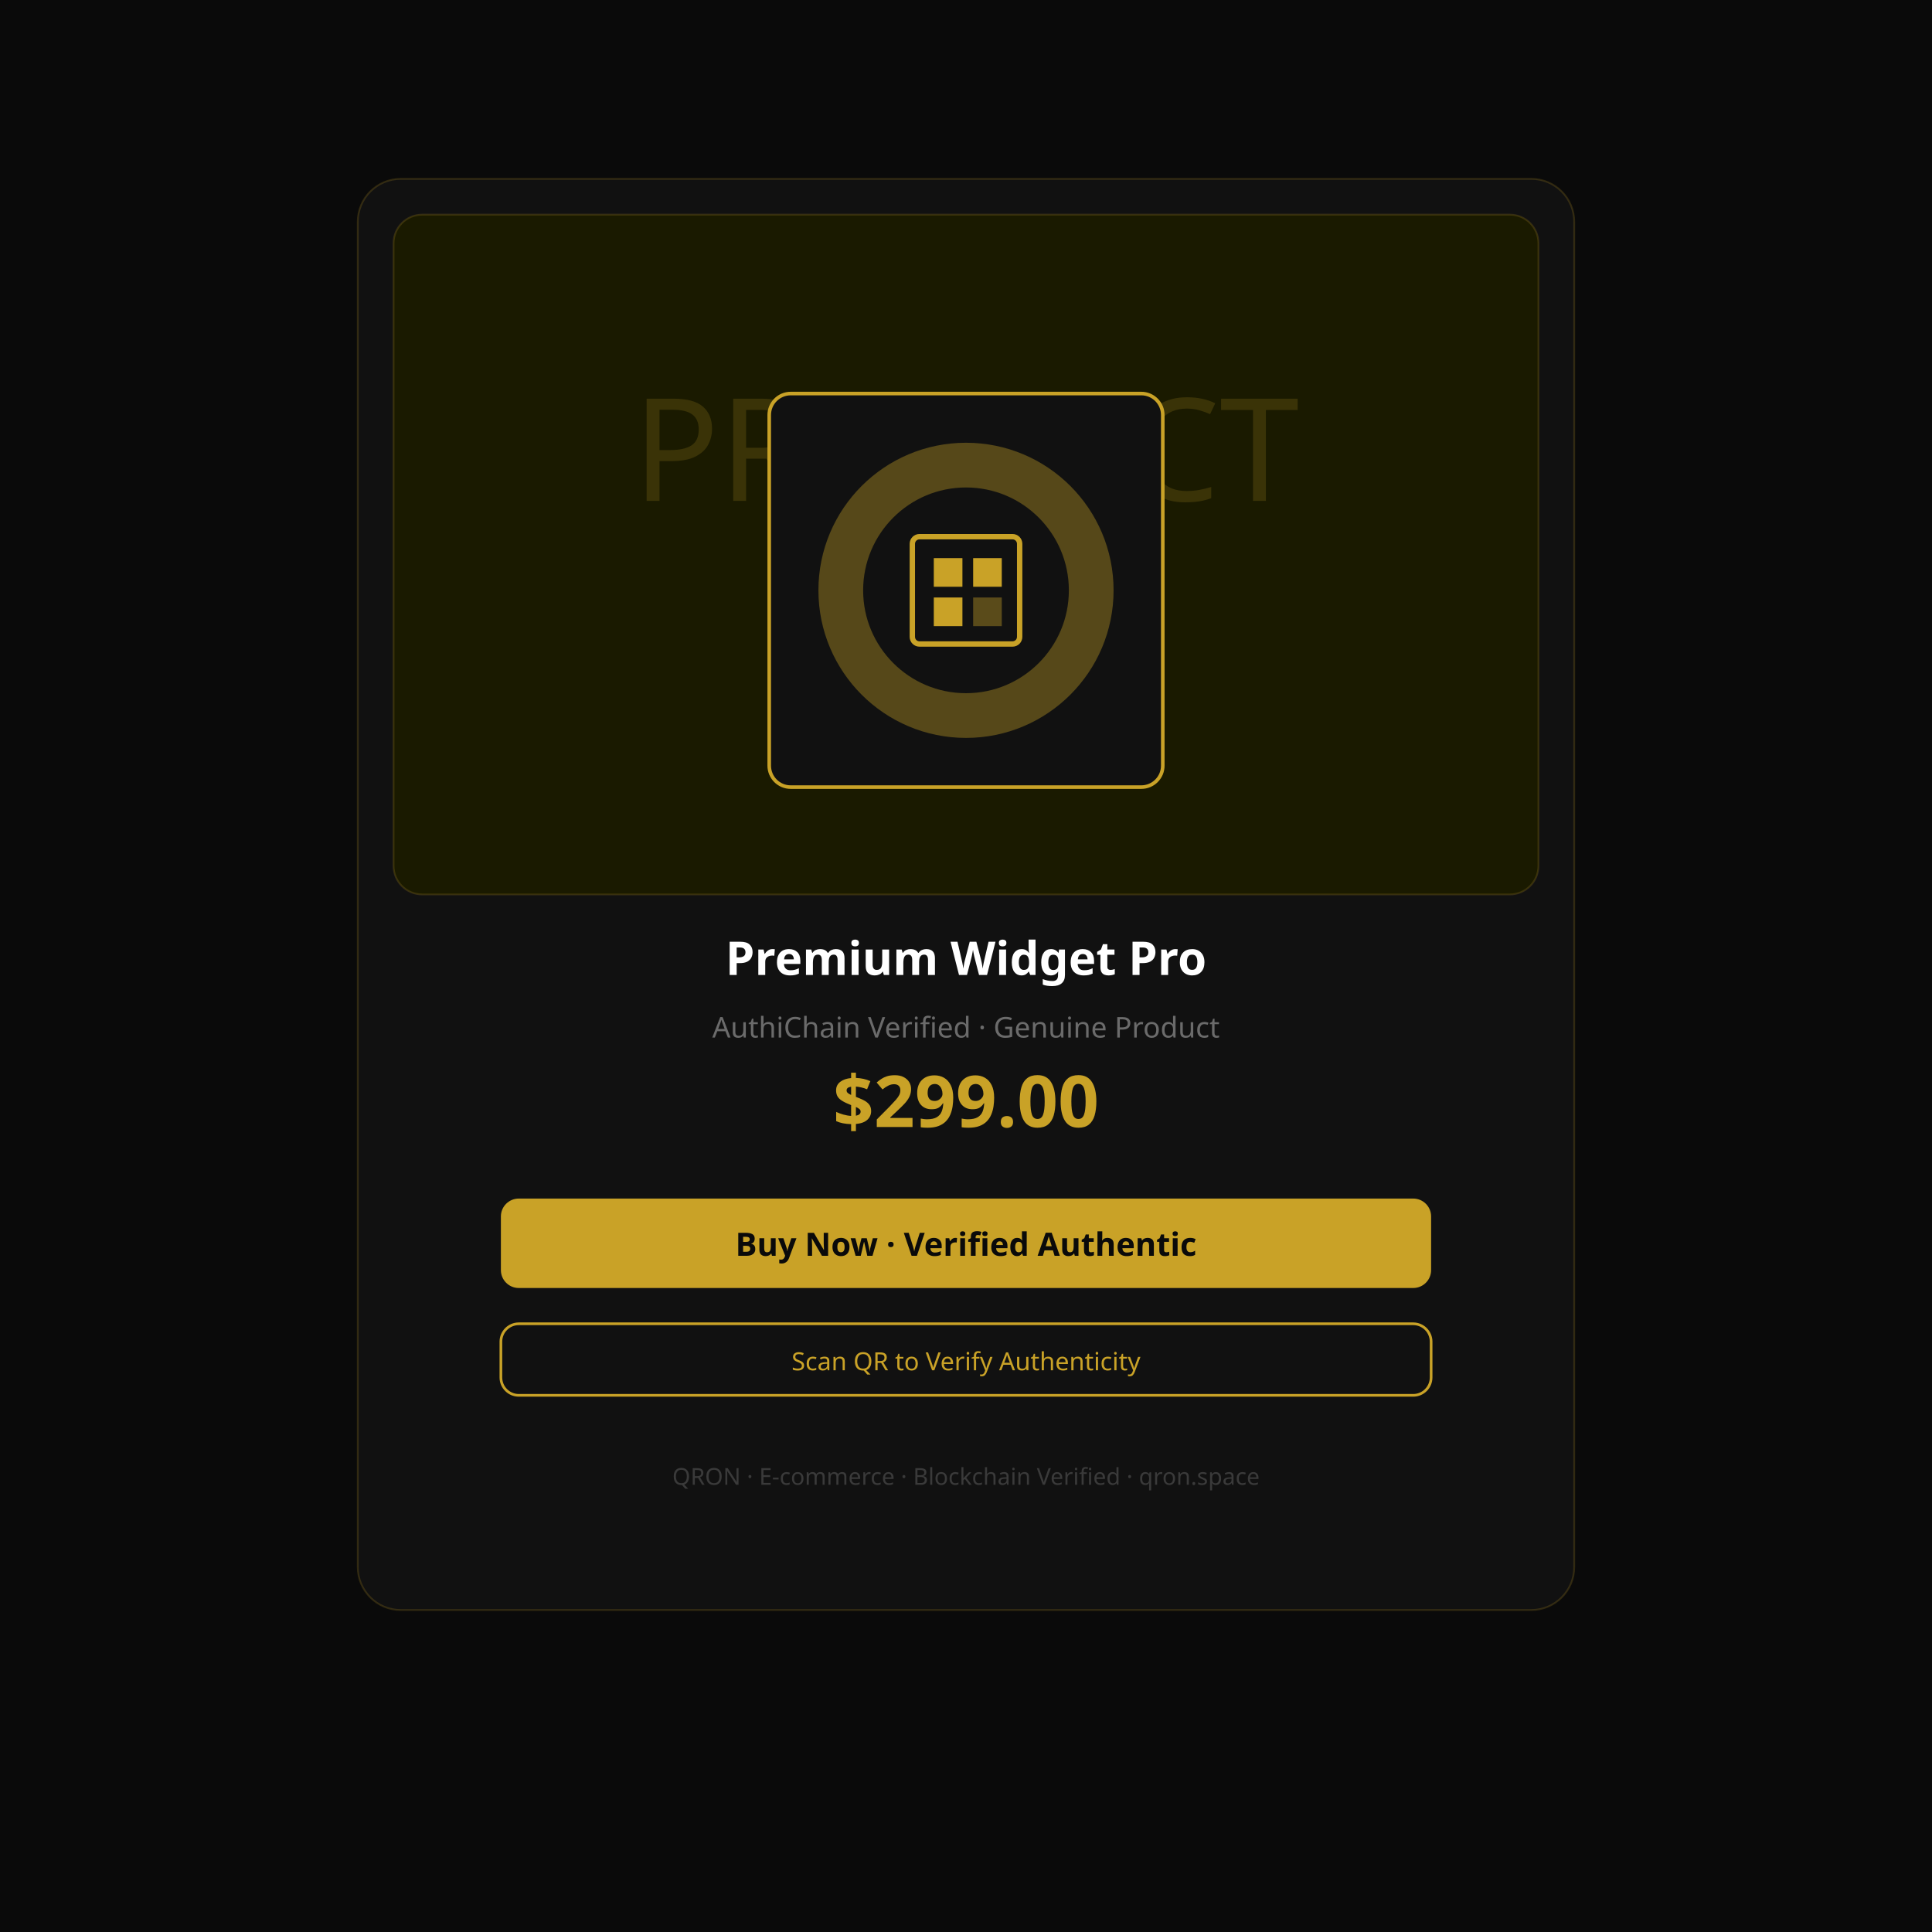
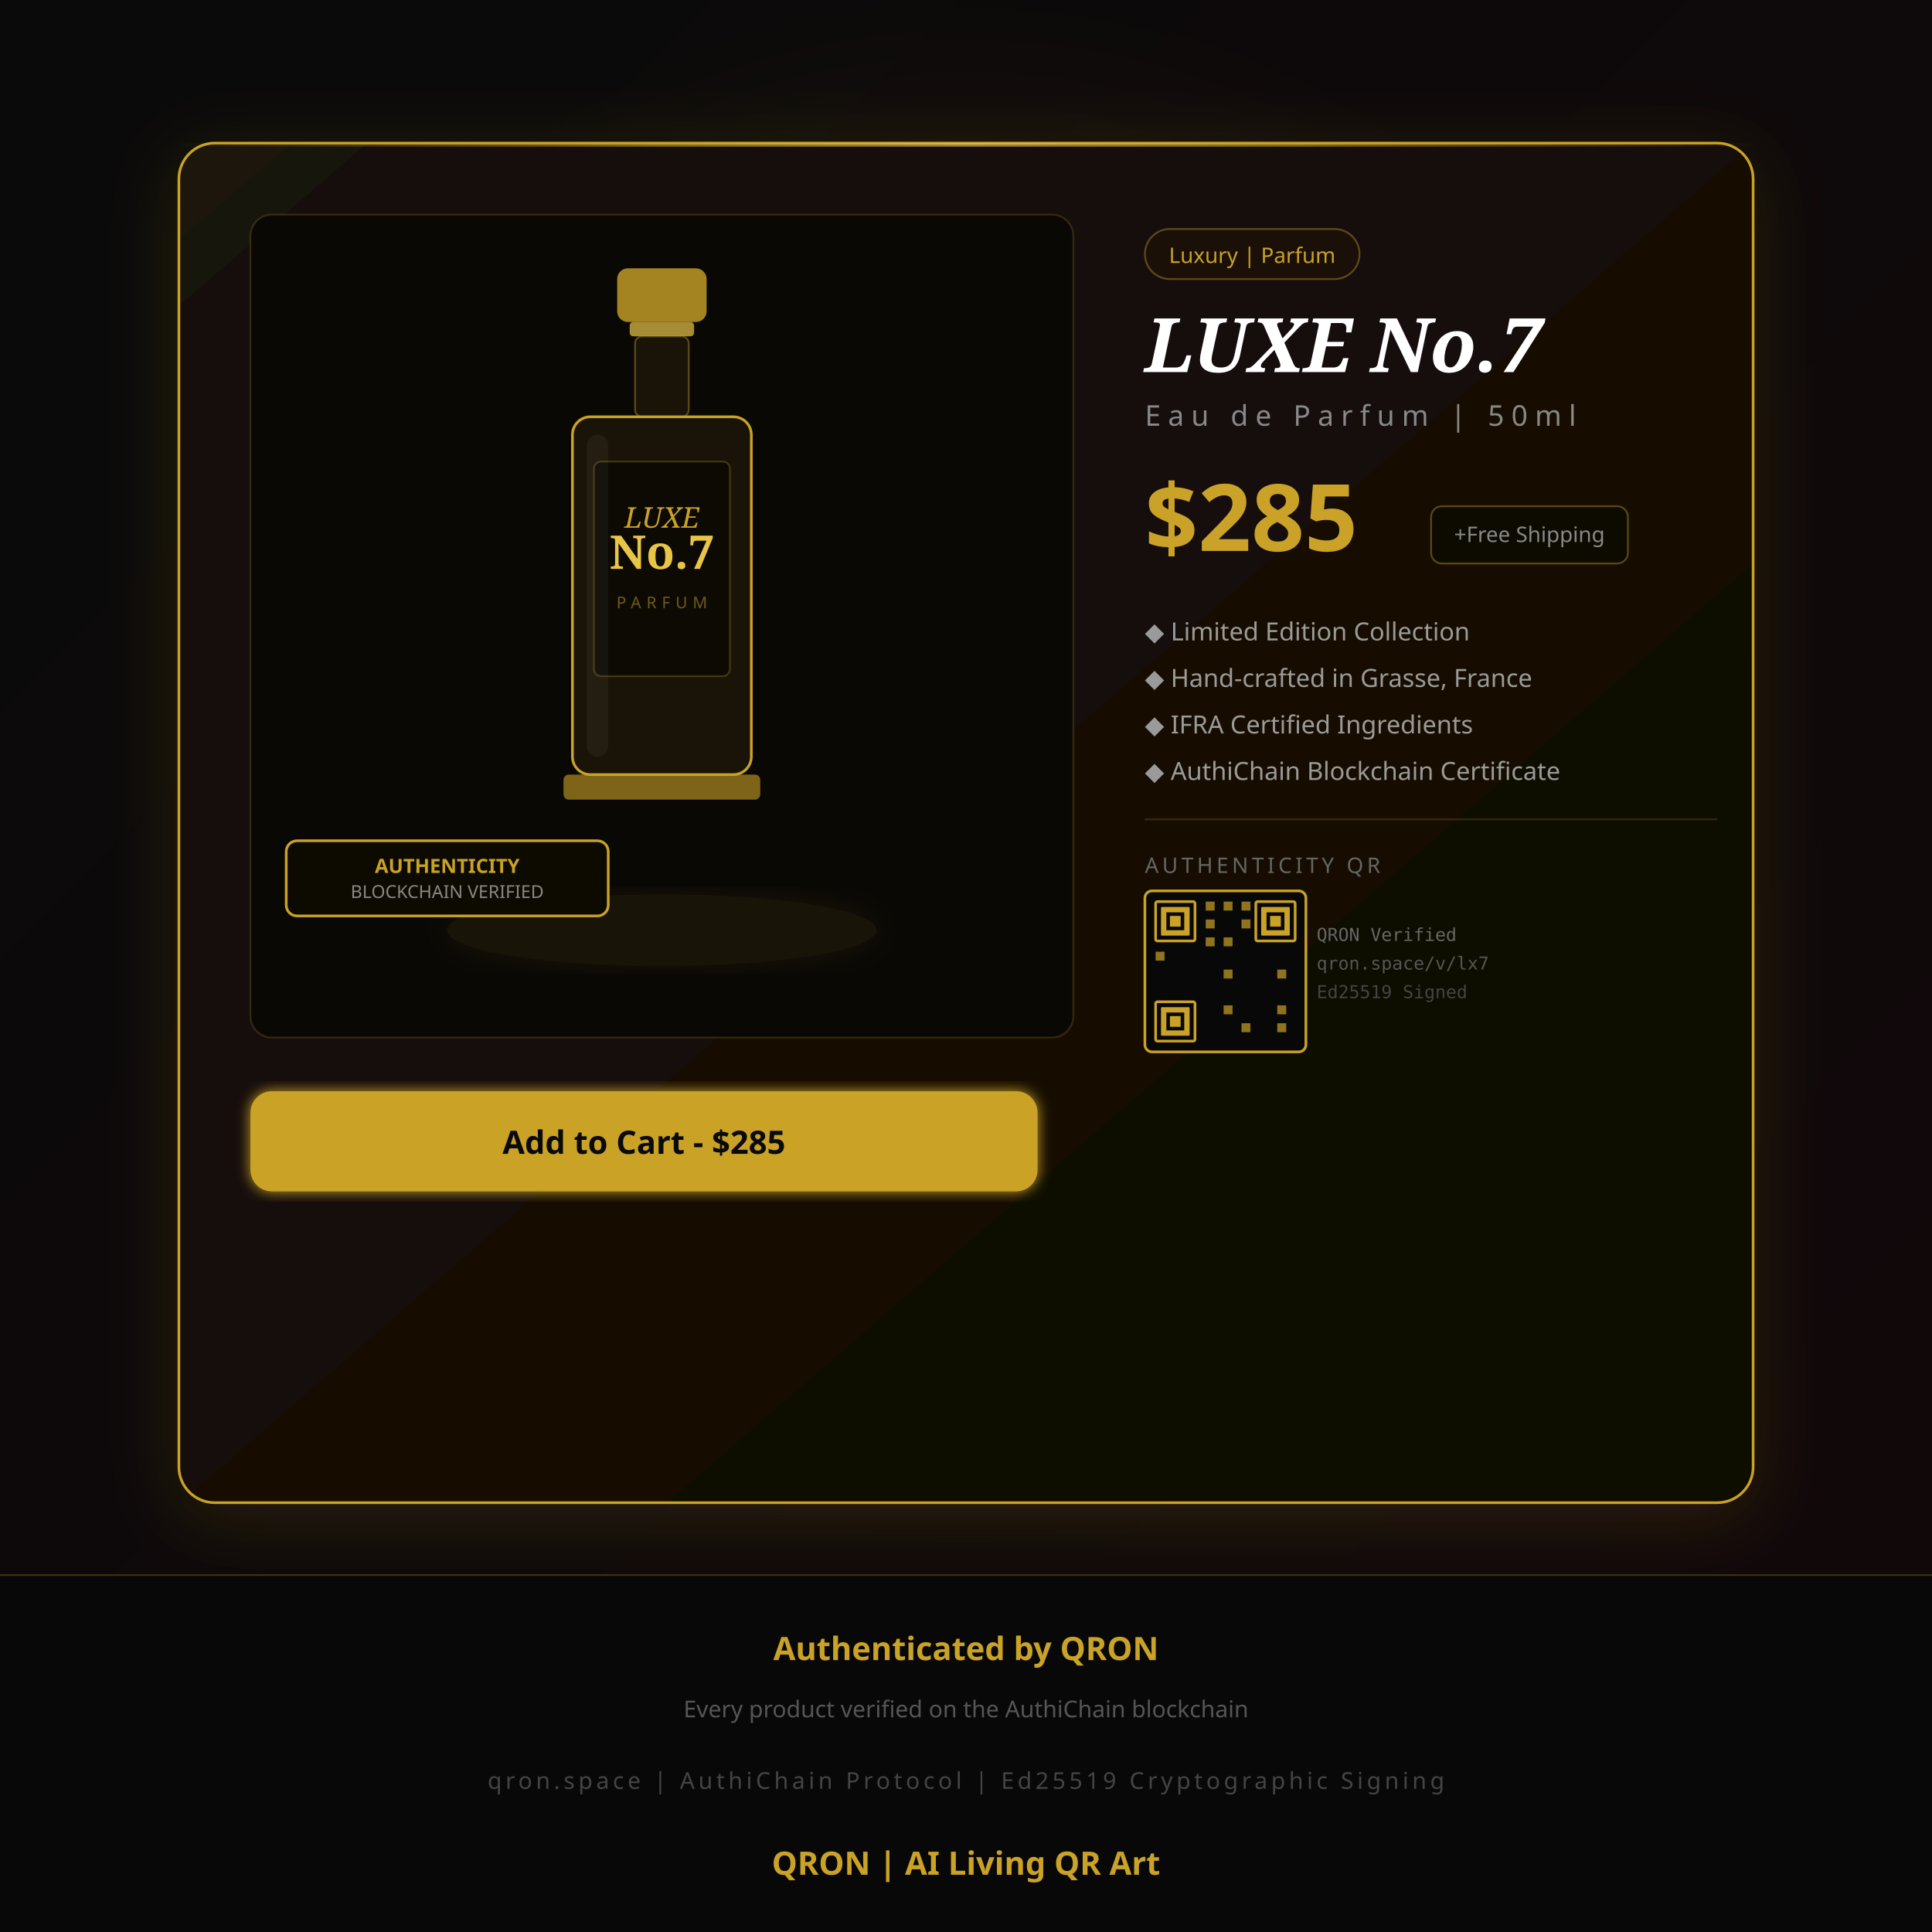
<svg xmlns="http://www.w3.org/2000/svg" viewBox="0 0 1080 1080" width="1080" height="1080">
-   <rect width="1080" height="1080" fill="#0a0a0a" />
-   <rect x="200" y="100" width="680" height="800" rx="24" fill="#111111" stroke="#c9a22733" stroke-width="1" />
-   <rect x="220" y="120" width="640" height="380" rx="16" fill="#1a1a00" stroke="#c9a22733" stroke-width="1" />
-   <text x="540" y="280" text-anchor="middle" font-family="system-ui,sans-serif" font-size="80" fill="#c9a22730">PRODUCT</text>
-   <rect x="430" y="220" width="220" height="220" rx="12" fill="#111111" stroke="#c9a227" stroke-width="2" />
-   <circle cx="540" cy="330" r="70" fill="none" stroke="#c9a22760" stroke-width="25" />
-   <rect x="510" y="300" width="60" height="60" rx="4" fill="none" stroke="#c9a227" stroke-width="3" />
-   <rect x="522" y="312" width="16" height="16" fill="#c9a227" />
-   <rect x="544" y="312" width="16" height="16" fill="#c9a227" />
-   <rect x="522" y="334" width="16" height="16" fill="#c9a227" />
-   <rect x="544" y="334" width="16" height="16" fill="#c9a227" opacity="0.4" />
-   <text x="540" y="545" text-anchor="middle" font-family="system-ui,sans-serif" font-size="26" font-weight="700" fill="white">Premium Widget Pro</text>
-   <text x="540" y="580" text-anchor="middle" font-family="system-ui,sans-serif" font-size="16" fill="#6b6b6b">AuthiChain Verified · Genuine Product</text>
-   <text x="540" y="630" text-anchor="middle" font-family="system-ui,sans-serif" font-size="40" font-weight="900" fill="#c9a227">$299.00</text>
-   <rect x="280" y="670" width="520" height="50" rx="10" fill="#c9a227" />
-   <text x="540" y="702" text-anchor="middle" font-family="system-ui,sans-serif" font-size="18" font-weight="700" fill="#0a0a0a">Buy Now · Verified Authentic</text>
-   <rect x="280" y="740" width="520" height="40" rx="10" fill="none" stroke="#c9a227" stroke-width="1.5" />
-   <text x="540" y="766" text-anchor="middle" font-family="system-ui,sans-serif" font-size="14" fill="#c9a227">Scan QR to Verify Authenticity</text>
-   <text x="540" y="830" text-anchor="middle" font-family="system-ui,sans-serif" font-size="13" fill="#3a3a3a">QRON · E-commerce · Blockchain Verified · qron.space</text>
+   <defs>
+     <linearGradient id="bg" x1="0%" y1="0%" x2="100%" y2="100%">
+       <stop offset="0%" stop-color="#0a0a0a" />
+       <stop offset="100%" stop-color="#12080a" />
+     </linearGradient>
+     <linearGradient id="cardGrad" x1="0%" y1="0%" x2="100%" y2="100%">
+       <stop offset="0%" stop-color="#1a1208" />
+       <stop offset="100%" stop-color="#0d0a05" />
+     </linearGradient>
+     <linearGradient id="goldShine" x1="0%" y1="0%" x2="100%" y2="0%">
+       <stop offset="0%" stop-color="#c9a22700" />
+       <stop offset="30%" stop-color="#c9a227" />
+       <stop offset="50%" stop-color="#f0d060" />
+       <stop offset="70%" stop-color="#c9a227" />
+       <stop offset="100%" stop-color="#c9a22700" />
+     </linearGradient>
+     <radialGradient id="productGlow" cx="50%" cy="40%" r="40%">
+       <stop offset="0%" stop-color="#c9a227" stop-opacity="0.15" />
+       <stop offset="100%" stop-color="#c9a227" stop-opacity="0" />
+     </radialGradient>
+     <filter id="shadow">
+       <feDropShadow dx="0" dy="8" stdDeviation="20" flood-color="#c9a227" flood-opacity="0.15" />
+     </filter>
+     <filter id="glow4">
+       <feGaussianBlur stdDeviation="4" result="b" />
+       <feMerge>
+         <feMergeNode in="b" />
+         <feMergeNode in="SourceGraphic" />
+       </feMerge>
+     </filter>
+     <filter id="glow8">
+       <feGaussianBlur stdDeviation="8" result="b" />
+       <feMerge>
+         <feMergeNode in="b" />
+         <feMergeNode in="SourceGraphic" />
+       </feMerge>
+     </filter>
+   </defs>
+   <rect width="1080" height="1080" fill="url(#bg)" />
+   <rect width="1080" height="1080" fill="url(#productGlow)" />
+   <rect x="100" y="80" width="880" height="760" rx="20" fill="url(#cardGrad)" stroke="#c9a227" stroke-width="1.5" filter="url(#shadow)" />
+   <rect x="100" y="80" width="880" height="2" rx="1" fill="url(#goldShine)" opacity="0.6" />
+   <rect x="140" y="120" width="460" height="460" rx="12" fill="#0a0805" />
+   <rect x="140" y="120" width="460" height="460" rx="12" fill="none" stroke="#c9a22733" stroke-width="1" />
+   <g transform="translate(370, 150)">
+     <rect x="-25" y="0" width="50" height="30" rx="6" fill="#c9a227" opacity="0.8" />
+     <rect x="-18" y="30" width="36" height="8" rx="2" fill="#e8c547" opacity="0.7" />
+     <rect x="-15" y="38" width="30" height="45" rx="4" fill="#1a1408" stroke="#c9a22766" stroke-width="1" />
+     <rect x="-50" y="83" width="100" height="200" rx="10" fill="#1a1408" stroke="#c9a227" stroke-width="1.5" />
+     <rect x="-38" y="108" width="76" height="120" rx="4" fill="#0d0a04" stroke="#c9a22744" stroke-width="1" />
+     <text x="0" y="145" text-anchor="middle" font-family="serif" font-size="16" fill="#c9a227" font-style="italic">LUXE</text>
+     <text x="0" y="168" text-anchor="middle" font-family="serif" font-size="26" fill="#e8c547" font-weight="bold">No.7</text>
+     <text x="0" y="190" text-anchor="middle" font-family="system-ui,sans-serif" font-size="9" fill="#c9a22788" letter-spacing="3">PARFUM</text>
+     <rect x="-42" y="93" width="12" height="180" rx="6" fill="white" opacity="0.04" />
+     <rect x="-55" y="283" width="110" height="14" rx="3" fill="#c9a227" opacity="0.6" />
+   </g>
+   <ellipse cx="370" cy="520" rx="120" ry="20" fill="#c9a227" opacity="0.08" filter="url(#glow8)" />
+   <g transform="translate(160, 470)">
+     <rect width="180" height="42" rx="6" fill="#0d0a00" stroke="#c9a227" stroke-width="1.5" />
+     <text x="90" y="18" text-anchor="middle" font-family="system-ui,sans-serif" font-size="11" fill="#c9a227" font-weight="700">AUTHENTICITY</text>
+     <text x="90" y="32" text-anchor="middle" font-family="system-ui,sans-serif" font-size="10" fill="#888">BLOCKCHAIN VERIFIED</text>
+   </g>
+   <g transform="translate(640, 128)">
+     <rect width="120" height="28" rx="14" fill="#1a1008" stroke="#c9a22766" stroke-width="1" />
+     <text x="60" y="19" text-anchor="middle" font-family="system-ui,sans-serif" font-size="12" fill="#c9a227">Luxury | Parfum</text>
+     <text x="0" y="80" font-family="serif" font-size="42" font-weight="900" fill="white" font-style="italic">LUXE No.7</text>
+     <text x="0" y="110" font-family="system-ui,sans-serif" font-size="16" fill="#888" letter-spacing="4">Eau de Parfum | 50ml</text>
+     <line x1="0" y1="130" x2="320" y2="130" stroke="url(#goldShine)" stroke-width="1" />
+     <text x="0" y="180" font-family="system-ui,sans-serif" font-size="52" font-weight="900" fill="#c9a227">$285</text>
+     <rect x="160" y="155" width="110" height="32" rx="6" fill="#0d0a00" stroke="#c9a22766" stroke-width="1" />
+     <text x="215" y="175" text-anchor="middle" font-family="system-ui,sans-serif" font-size="12" fill="#888">+Free Shipping</text>
+     <g font-family="system-ui,sans-serif" font-size="14" fill="#9a9a9a">
+       <text x="0" y="230">◆  Limited Edition Collection</text>
+       <text x="0" y="256">◆  Hand-crafted in Grasse, France</text>
+       <text x="0" y="282">◆  IFRA Certified Ingredients</text>
+       <text x="0" y="308">◆  AuthiChain Blockchain Certificate</text>
+     </g>
+     <line x1="0" y1="330" x2="320" y2="330" stroke="#c9a22733" stroke-width="1" />
+     <text x="0" y="360" font-family="system-ui,sans-serif" font-size="12" fill="#666" letter-spacing="2">AUTHENTICITY QR</text>
+     <g transform="translate(0, 370)">
+       <rect width="90" height="90" rx="4" fill="#080808" stroke="#c9a227" stroke-width="1.5" />
+       <rect x="6" y="6" width="22" height="22" rx="1" fill="none" stroke="#c9a227" stroke-width="1.5" />
+       <rect x="9" y="9" width="16" height="16" rx="0.5" fill="#c9a227" />
+       <rect x="12" y="12" width="10" height="10" fill="#080808" />
+       <rect x="14" y="14" width="6" height="6" fill="#c9a227" />
+       <rect x="62" y="6" width="22" height="22" rx="1" fill="none" stroke="#c9a227" stroke-width="1.5" />
+       <rect x="65" y="9" width="16" height="16" rx="0.5" fill="#c9a227" />
+       <rect x="68" y="12" width="10" height="10" fill="#080808" />
+       <rect x="70" y="14" width="6" height="6" fill="#c9a227" />
+       <rect x="6" y="62" width="22" height="22" rx="1" fill="none" stroke="#c9a227" stroke-width="1.5" />
+       <rect x="9" y="65" width="16" height="16" rx="0.5" fill="#c9a227" />
+       <rect x="12" y="68" width="10" height="10" fill="#080808" />
+       <rect x="14" y="70" width="6" height="6" fill="#c9a227" />
+       <g fill="#c9a227" opacity="0.7">
+         <rect x="34" y="6" width="5" height="5" />
+         <rect x="44" y="6" width="5" height="5" />
+         <rect x="54" y="6" width="5" height="5" />
+         <rect x="34" y="16" width="5" height="5" />
+         <rect x="54" y="16" width="5" height="5" />
+         <rect x="34" y="26" width="5" height="5" />
+         <rect x="44" y="26" width="5" height="5" />
+         <rect x="6" y="34" width="5" height="5" />
+         <rect x="44" y="44" width="5" height="5" />
+         <rect x="74" y="44" width="5" height="5" />
+         <rect x="74" y="64" width="5" height="5" />
+         <rect x="74" y="74" width="5" height="5" />
+         <rect x="44" y="64" width="5" height="5" />
+         <rect x="54" y="74" width="5" height="5" />
+       </g>
+     </g>
+     <text x="96" y="398" font-family="monospace" font-size="10" fill="#666">QRON Verified</text>
+     <text x="96" y="414" font-family="monospace" font-size="10" fill="#555">qron.space/v/lx7</text>
+     <text x="96" y="430" font-family="monospace" font-size="10" fill="#444">Ed25519 Signed</text>
+   </g>
+   <rect x="140" y="610" width="440" height="56" rx="12" fill="#c9a227" filter="url(#glow4)" />
+   <text x="360" y="645" text-anchor="middle" font-family="system-ui,sans-serif" font-size="18" font-weight="700" fill="#0a0a0a">Add to Cart - $285</text>
+   <rect x="0" y="880" width="1080" height="200" fill="#080808" />
+   <rect x="0" y="880" width="1080" height="1" fill="#c9a22744" />
+   <text x="540" y="928" text-anchor="middle" font-family="system-ui,sans-serif" font-size="18" font-weight="700" fill="#c9a227">Authenticated by QRON</text>
+   <text x="540" y="960" text-anchor="middle" font-family="system-ui,sans-serif" font-size="13" fill="#555">Every product verified on the AuthiChain blockchain</text>
+   <text x="540" y="1000" text-anchor="middle" font-family="system-ui,sans-serif" font-size="13" fill="#444" letter-spacing="2">qron.space | AuthiChain Protocol | Ed25519 Cryptographic Signing</text>
+   <text x="540" y="1048" text-anchor="middle" font-family="system-ui,sans-serif" font-size="18" font-weight="700" fill="#c9a227">QRON | AI Living QR Art</text>
</svg>
